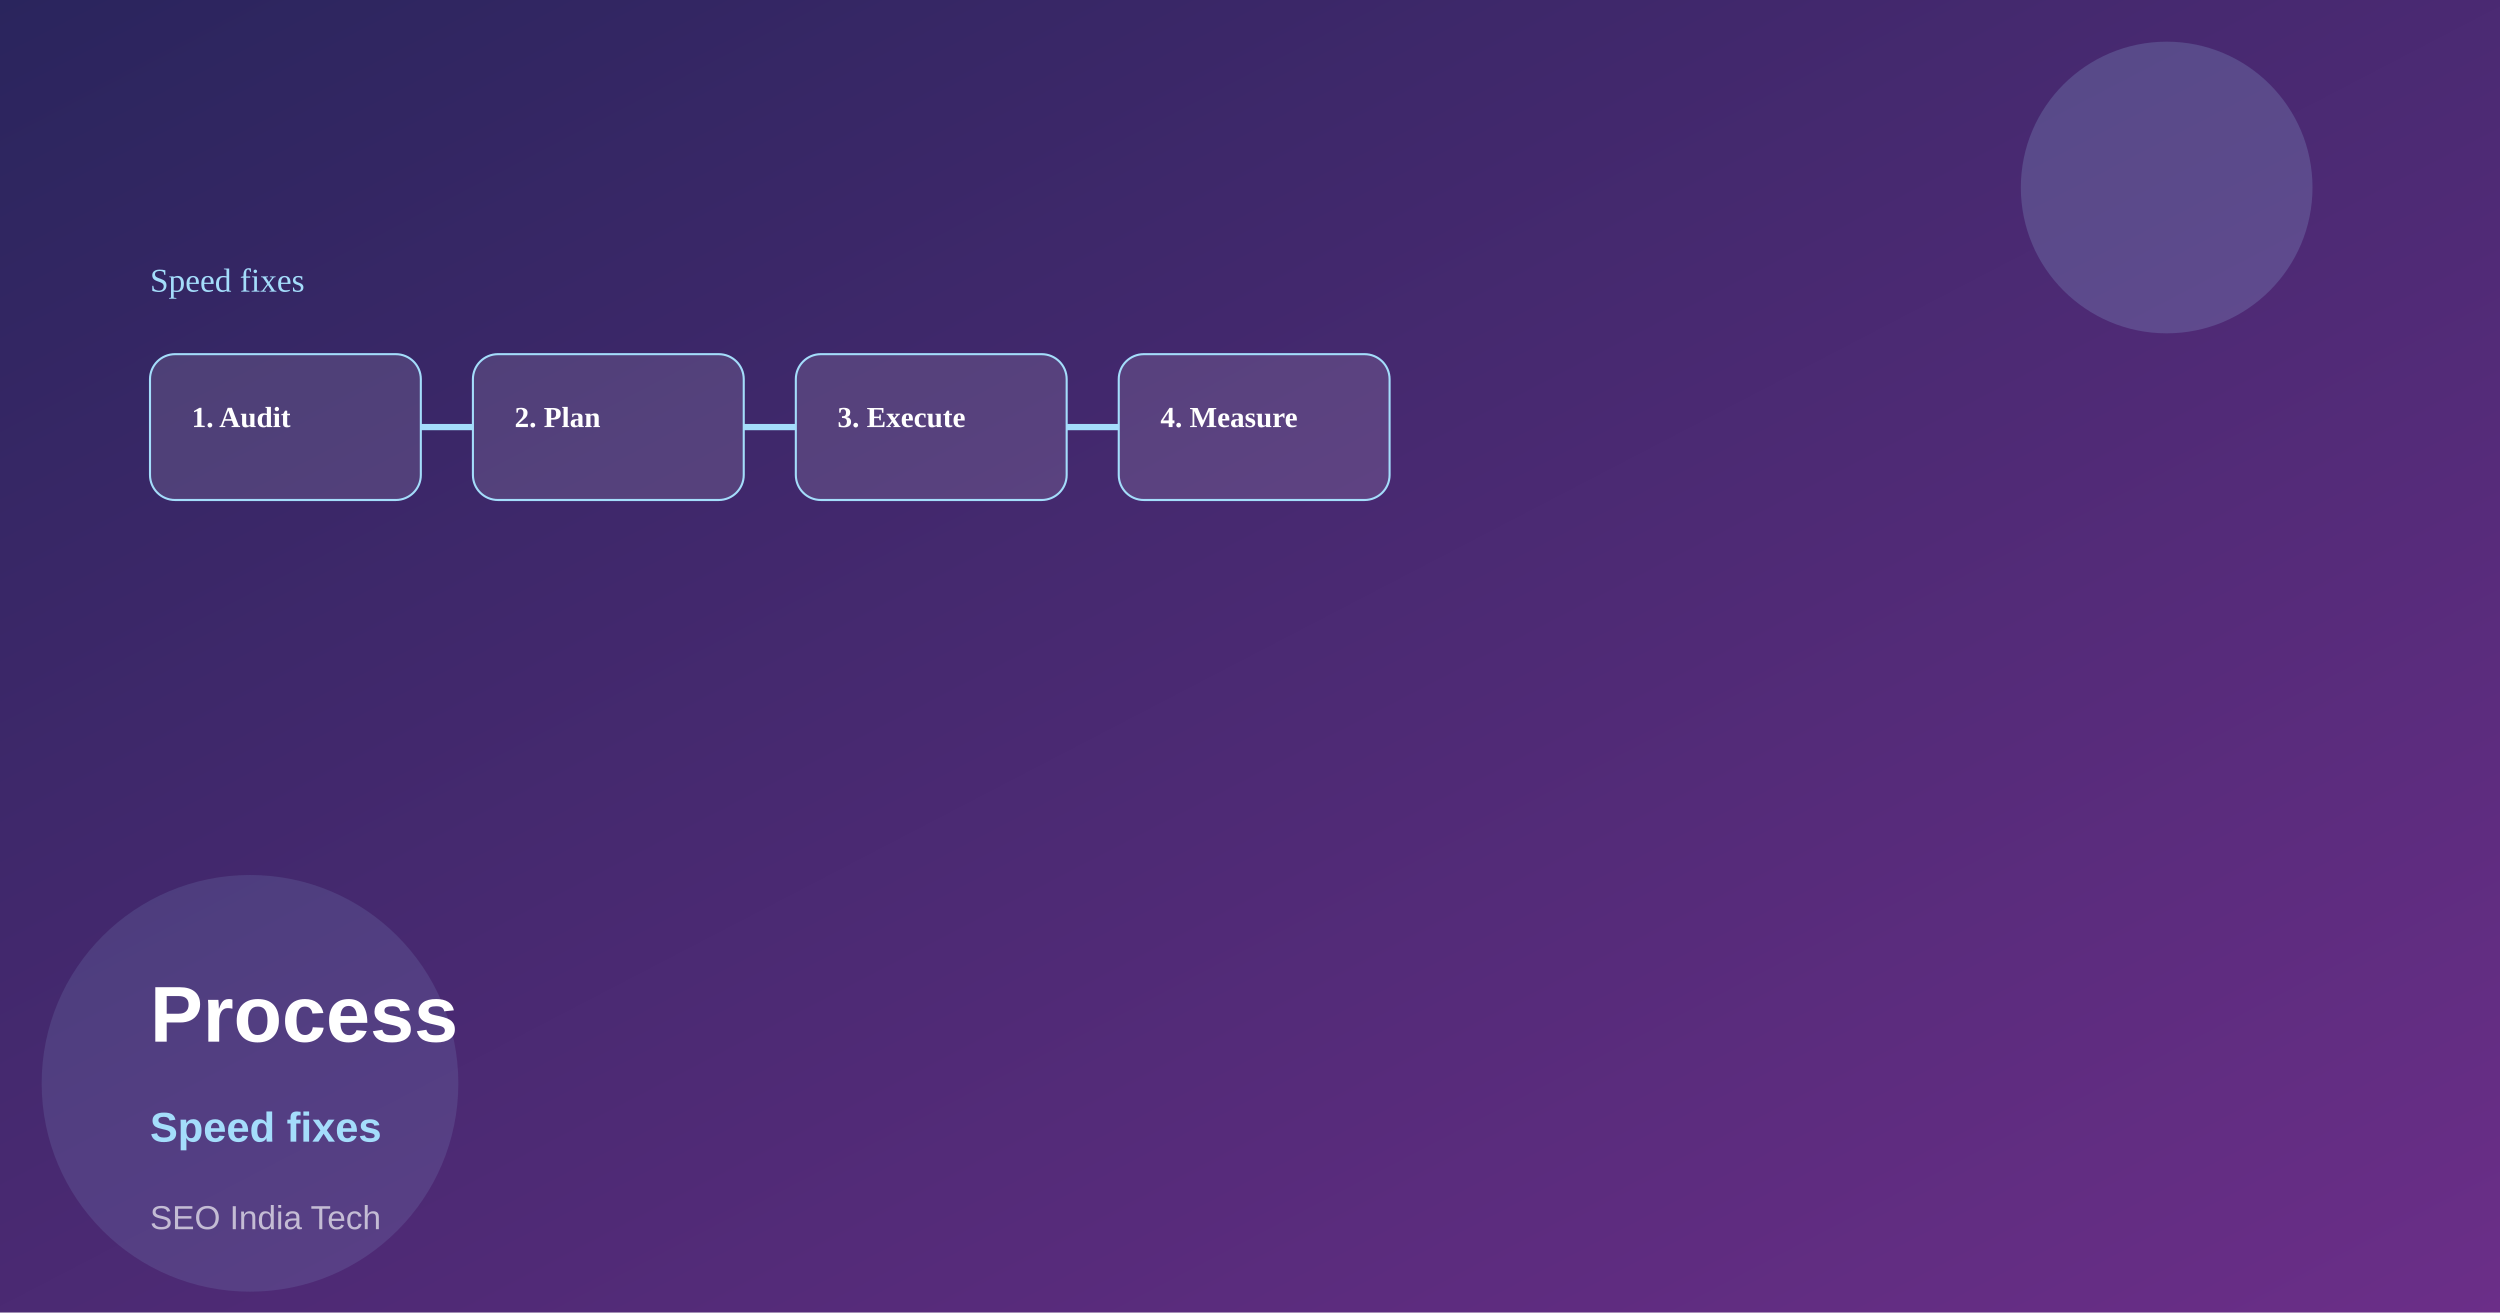
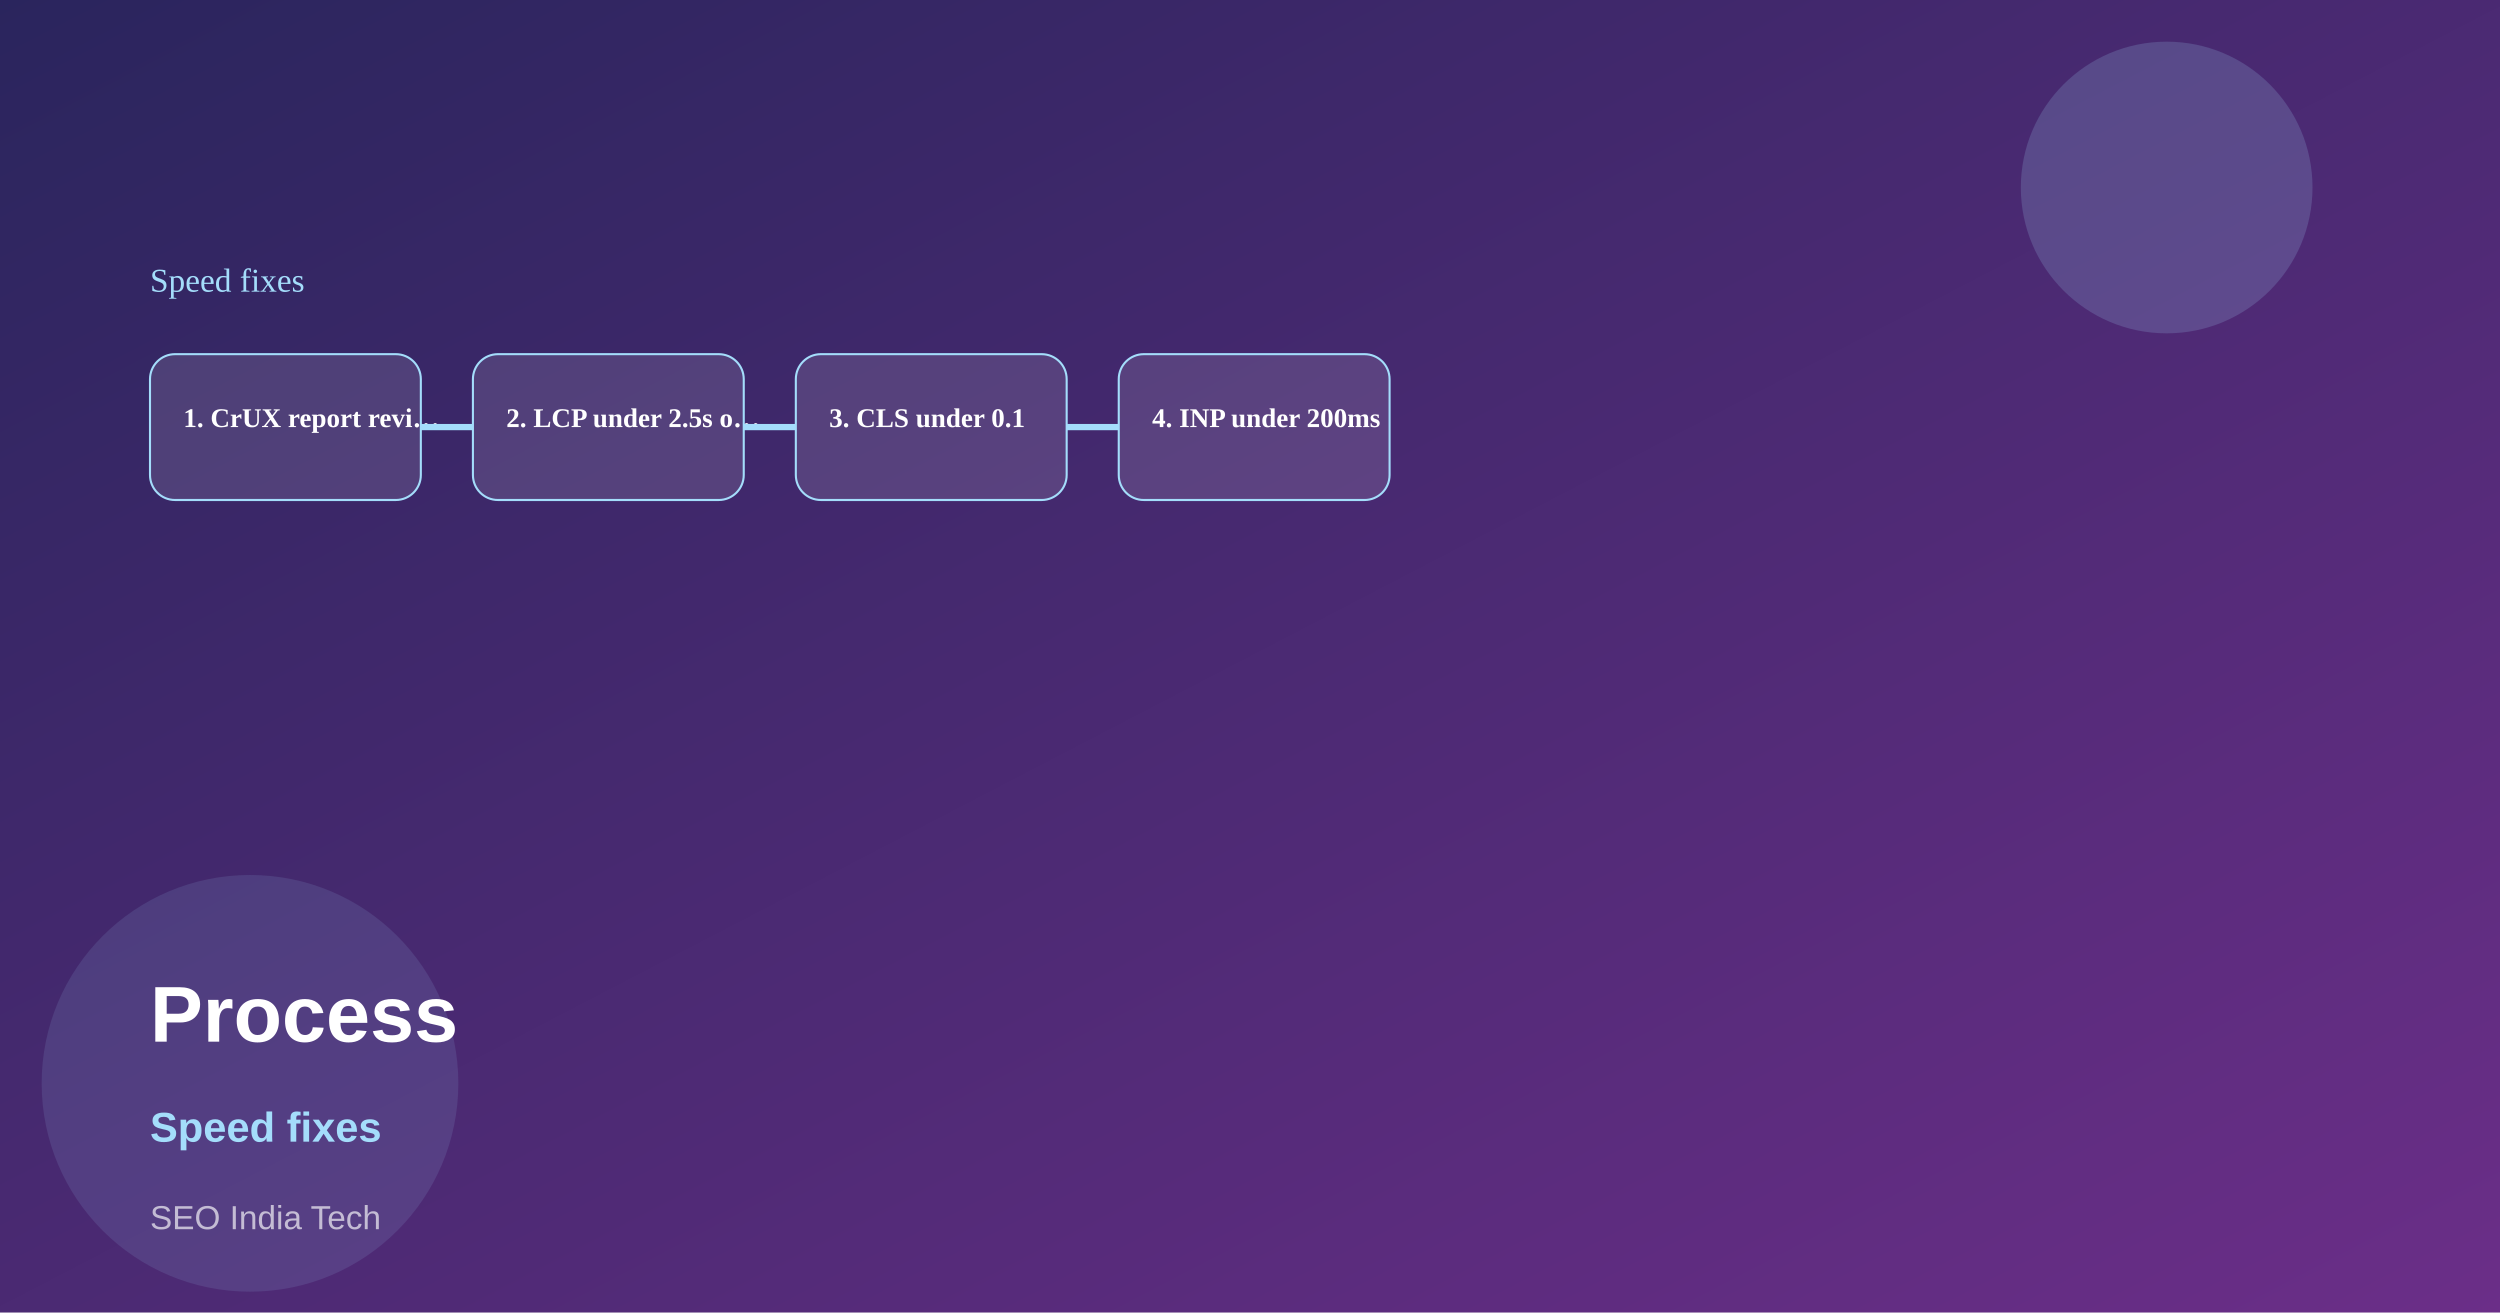
<svg xmlns="http://www.w3.org/2000/svg" width="1200" height="630" viewBox="0 0 1200 630" role="img" aria-label="Process">
  <defs>
    <linearGradient id="bg-process-core-web-vitals-optimization-guide" x1="0%" y1="0%" x2="100%" y2="100%">
      <stop offset="0%" stop-color="#2A255D" />
      <stop offset="100%" stop-color="#6B2E88" />
    </linearGradient>
    <filter id="shadow-process-core-web-vitals-optimization-guide" x="-20%" y="-20%" width="140%" height="140%">
      <feDropShadow dx="0" dy="8" stdDeviation="12" flood-color="#000" flood-opacity="0.25" />
    </filter>
  </defs>
  <rect width="1200" height="630" fill="url(#bg-process-core-web-vitals-optimization-guide)" />
  <circle cx="1040" cy="90" r="70" fill="#A4DDFB" opacity="0.18" />
  <circle cx="120" cy="520" r="100" fill="#A4DDFB" opacity="0.12" />
  <g>
    <rect x="72" y="170" width="130" height="70" rx="12" fill="rgba(255,255,255,0.12)" stroke="#A4DDFB" />
-     <text x="92" y="205" fill="#ffffff" font-size="14" font-weight="700">1. Audit</text>
+     <text x="88" y="205" fill="#ffffff" font-size="13" font-weight="700">1. CrUX report revi…</text>
    <line x1="202" y1="205" x2="227" y2="205" stroke="#A4DDFB" stroke-width="3" />
  </g>
  <g>
    <rect x="227" y="170" width="130" height="70" rx="12" fill="rgba(255,255,255,0.12)" stroke="#A4DDFB" />
-     <text x="247" y="205" fill="#ffffff" font-size="14" font-weight="700">2. Plan</text>
+     <text x="243" y="205" fill="#ffffff" font-size="13" font-weight="700">2. LCP under 2.5s o…</text>
    <line x1="357" y1="205" x2="382" y2="205" stroke="#A4DDFB" stroke-width="3" />
  </g>
  <g>
    <rect x="382" y="170" width="130" height="70" rx="12" fill="rgba(255,255,255,0.12)" stroke="#A4DDFB" />
-     <text x="402" y="205" fill="#ffffff" font-size="14" font-weight="700">3. Execute</text>
+     <text x="398" y="205" fill="#ffffff" font-size="13" font-weight="700">3. CLS under 0.1</text>
    <line x1="512" y1="205" x2="537" y2="205" stroke="#A4DDFB" stroke-width="3" />
  </g>
  <g>
    <rect x="537" y="170" width="130" height="70" rx="12" fill="rgba(255,255,255,0.12)" stroke="#A4DDFB" />
-     <text x="557" y="205" fill="#ffffff" font-size="14" font-weight="700">4. Measure</text>
+     <text x="553" y="205" fill="#ffffff" font-size="13" font-weight="700">4. INP under 200ms</text>
  </g>
  <text x="72" y="140" fill="#A4DDFB" font-size="16">Speed fixes</text>
  <text x="72" y="500" fill="#ffffff" font-family="Arial,Helvetica,sans-serif" font-size="38" font-weight="700">Process</text>
  <text x="72" y="548" fill="#A4DDFB" font-family="Arial,Helvetica,sans-serif" font-size="20" font-weight="600">Speed fixes</text>
  <text x="72" y="590" fill="rgba(255,255,255,0.65)" font-family="Arial,Helvetica,sans-serif" font-size="16">SEO India Tech</text>
</svg>
